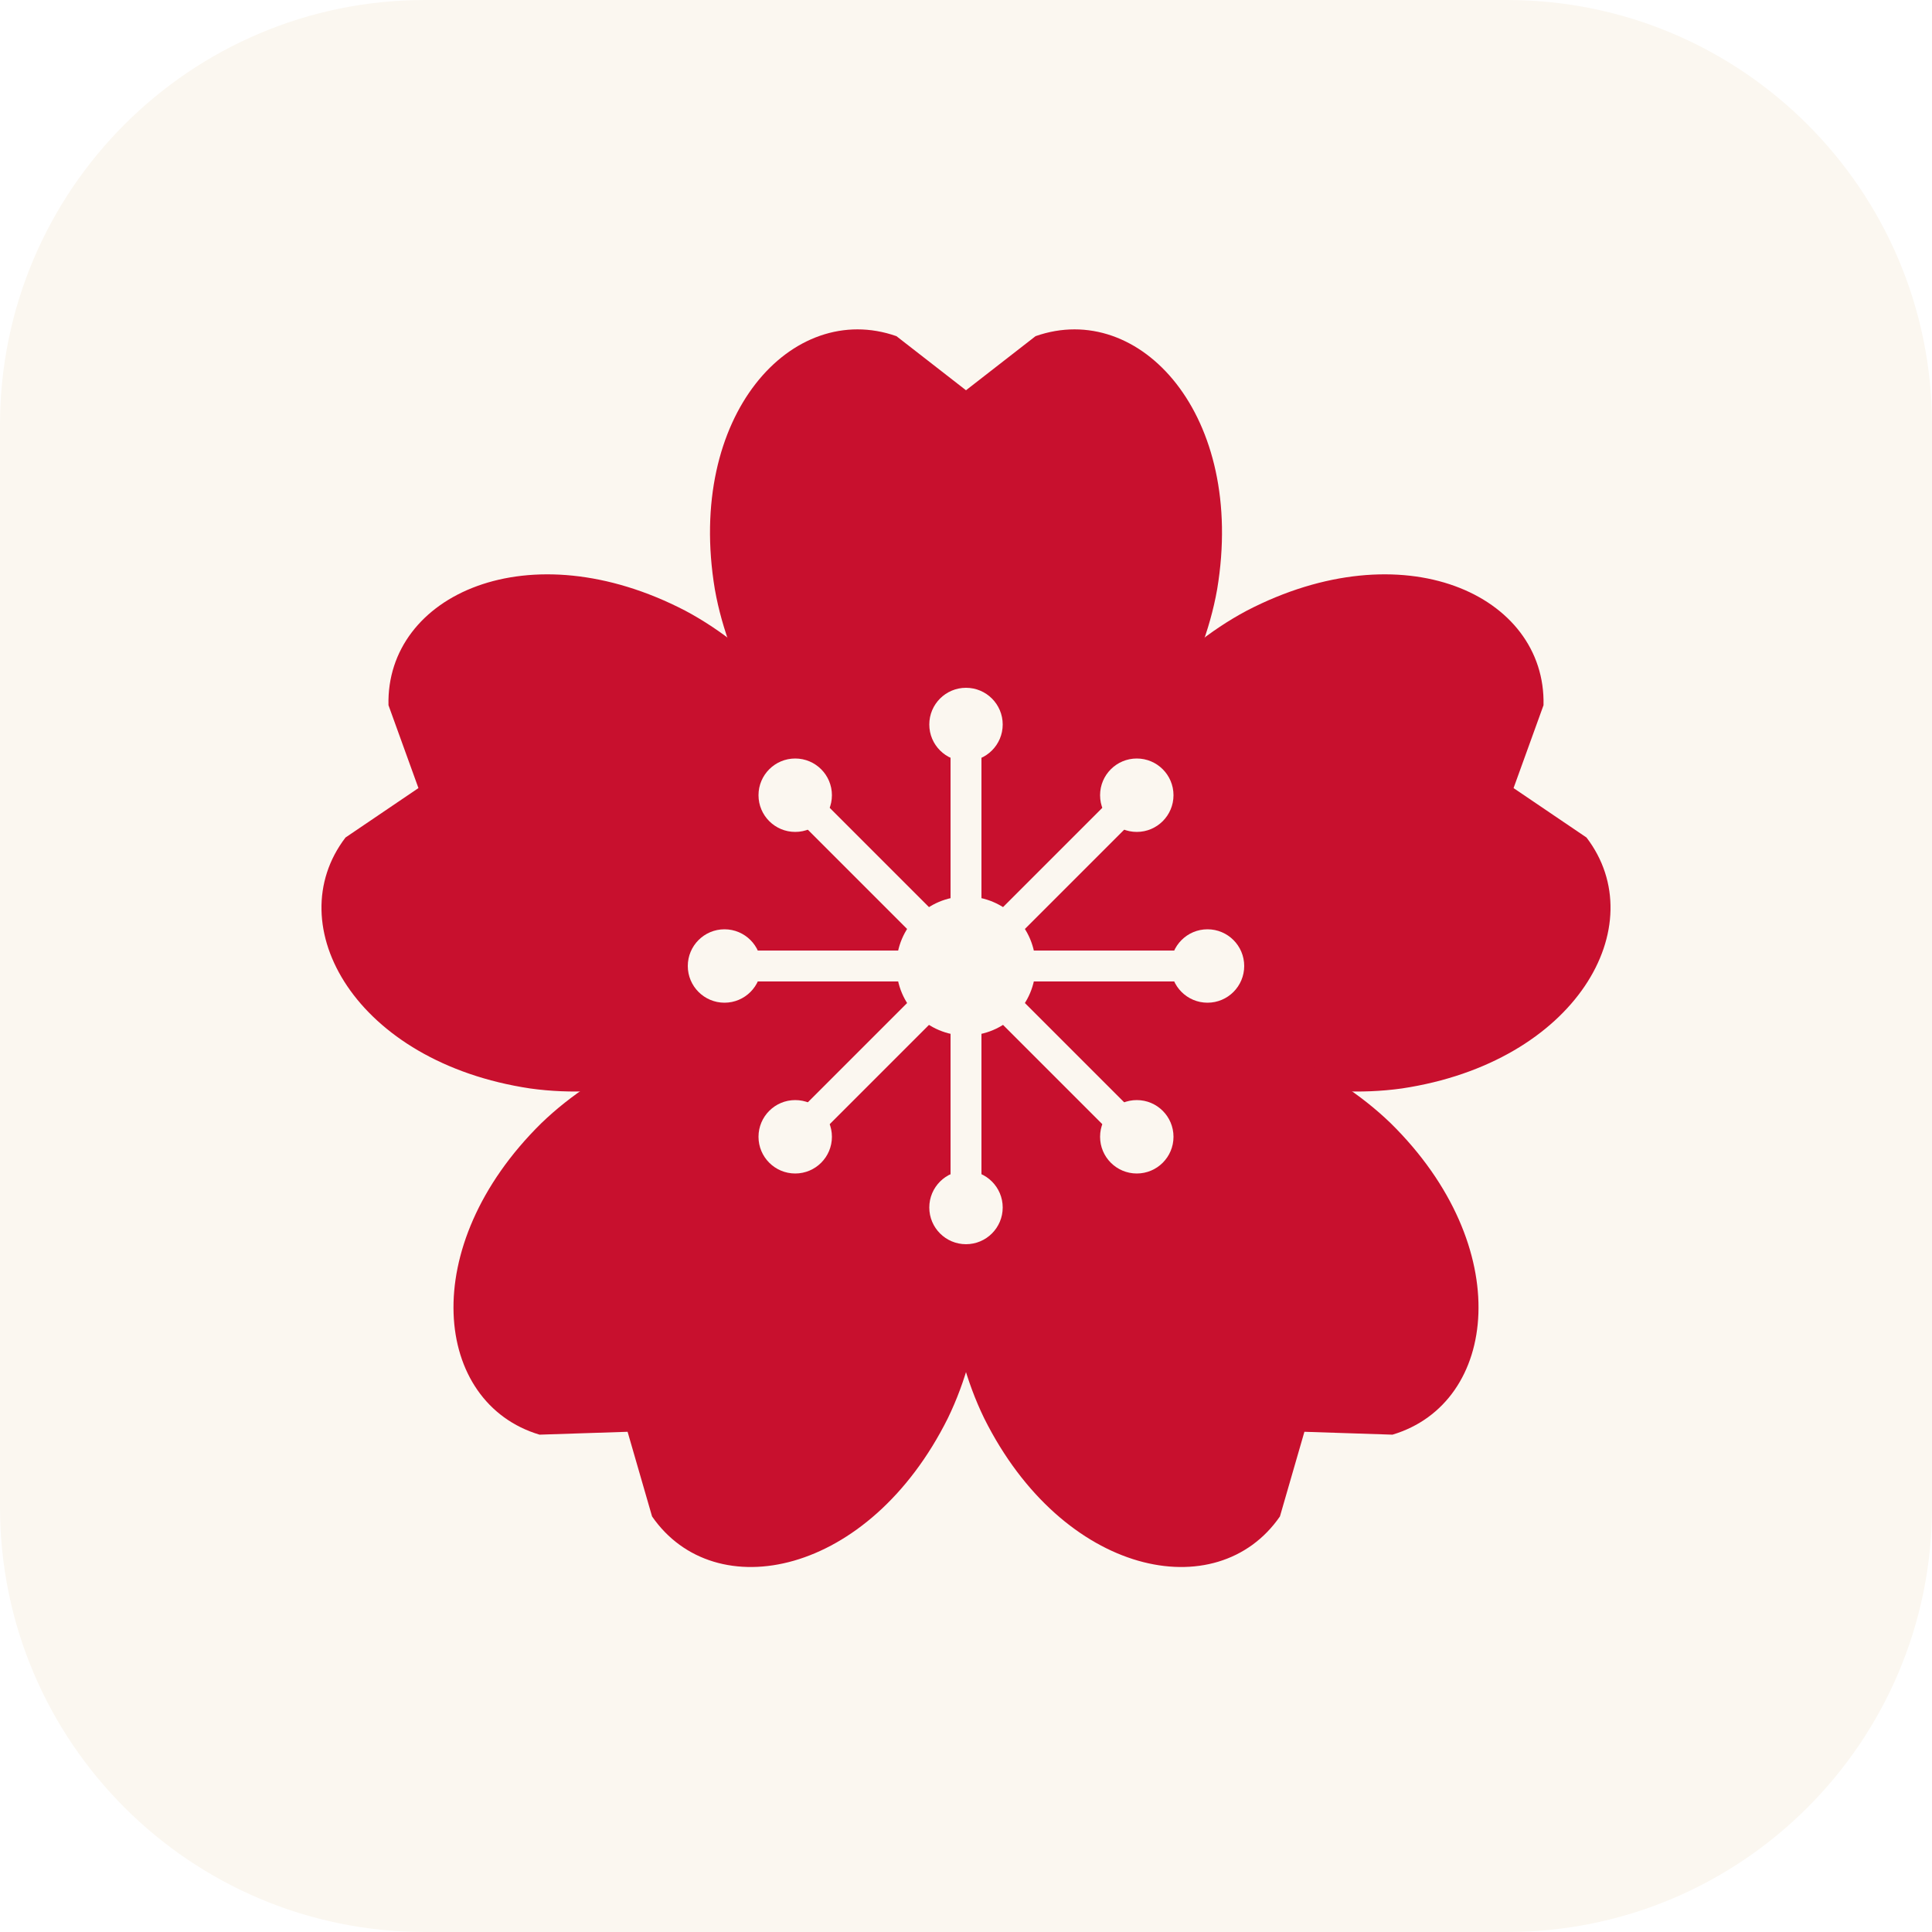
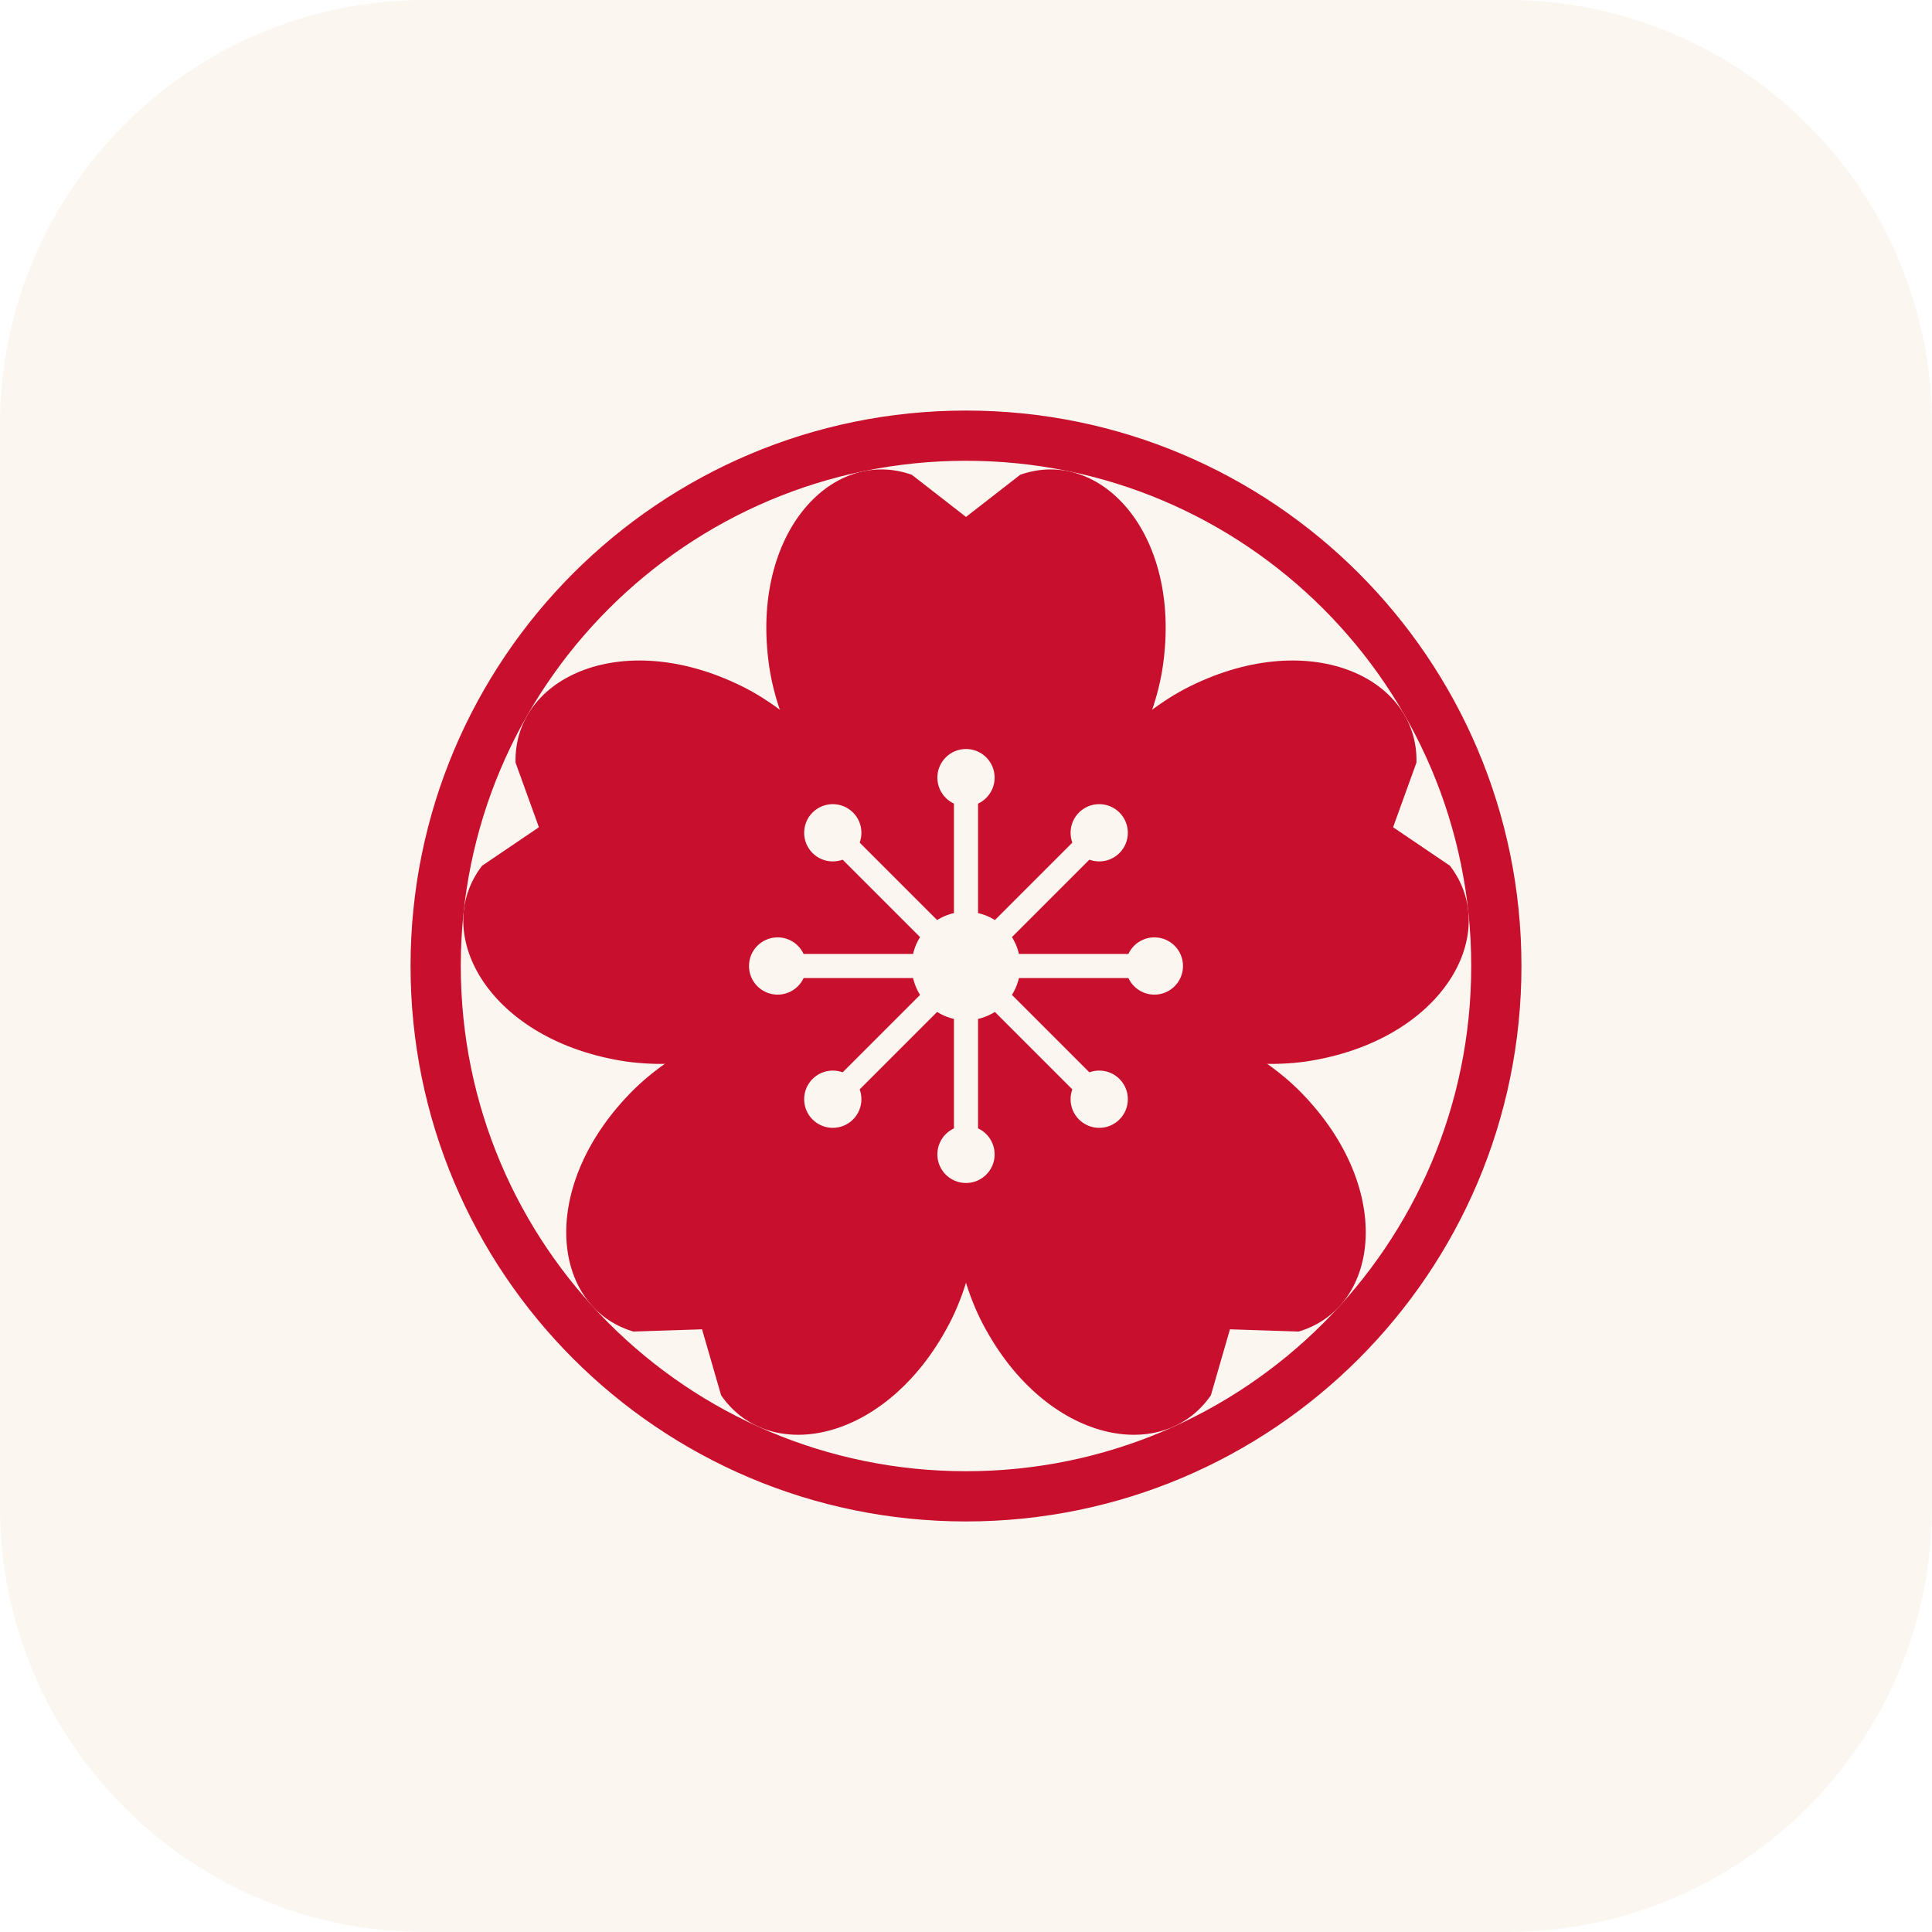
<svg xmlns="http://www.w3.org/2000/svg" viewBox="0 0 100 100">
  <rect width="100" height="100" rx="22" fill="#fbf7f0" />
-   <path d="M50 51 C53 46 61.5 39 63 30.5 C64.5 21.5 59 15.5 53.6 17.4 L50 20.2 L46.4 17.4 C41 15.5 35.5 21.5 37 30.5 C38.5 39 47 46 50 51 Z" fill="#c8102e" transform="rotate(0 50 50) translate(50 50) scale(1.0) translate(-50 -50)" />
-   <path d="M50 51 C53 46 61.5 39 63 30.5 C64.5 21.5 59 15.5 53.6 17.4 L50 20.2 L46.4 17.4 C41 15.5 35.5 21.5 37 30.5 C38.5 39 47 46 50 51 Z" fill="#c8102e" transform="rotate(72 50 50) translate(50 50) scale(1.0) translate(-50 -50)" />
-   <path d="M50 51 C53 46 61.5 39 63 30.5 C64.5 21.5 59 15.5 53.6 17.4 L50 20.2 L46.4 17.4 C41 15.5 35.5 21.5 37 30.5 C38.5 39 47 46 50 51 Z" fill="#c8102e" transform="rotate(144 50 50) translate(50 50) scale(1.0) translate(-50 -50)" />
-   <path d="M50 51 C53 46 61.5 39 63 30.5 C64.5 21.5 59 15.5 53.6 17.4 L50 20.2 L46.4 17.4 C41 15.5 35.5 21.5 37 30.5 C38.5 39 47 46 50 51 Z" fill="#c8102e" transform="rotate(216 50 50) translate(50 50) scale(1.0) translate(-50 -50)" />
-   <path d="M50 51 C53 46 61.5 39 63 30.5 C64.5 21.5 59 15.5 53.6 17.4 L50 20.2 L46.4 17.4 C41 15.5 35.5 21.5 37 30.5 C38.5 39 47 46 50 51 Z" fill="#c8102e" transform="rotate(288 50 50) translate(50 50) scale(1.0) translate(-50 -50)" />
-   <path d="M50 50 L50.00 37.50" stroke="#fbf7f0" stroke-width="1.6" stroke-linecap="round" />
-   <circle cx="50.00" cy="37.50" r="1.9" fill="#fbf7f0" />
-   <path d="M50 50 L58.84 41.16" stroke="#fbf7f0" stroke-width="1.6" stroke-linecap="round" />
-   <circle cx="58.84" cy="41.16" r="1.9" fill="#fbf7f0" />
-   <path d="M50 50 L62.50 50.00" stroke="#fbf7f0" stroke-width="1.6" stroke-linecap="round" />
-   <circle cx="62.50" cy="50.00" r="1.9" fill="#fbf7f0" />
-   <path d="M50 50 L58.84 58.84" stroke="#fbf7f0" stroke-width="1.6" stroke-linecap="round" />
-   <circle cx="58.84" cy="58.84" r="1.9" fill="#fbf7f0" />
-   <path d="M50 50 L50.00 62.50" stroke="#fbf7f0" stroke-width="1.6" stroke-linecap="round" />
-   <circle cx="50.00" cy="62.50" r="1.9" fill="#fbf7f0" />
-   <path d="M50 50 L41.16 58.84" stroke="#fbf7f0" stroke-width="1.6" stroke-linecap="round" />
-   <circle cx="41.16" cy="58.84" r="1.9" fill="#fbf7f0" />
-   <path d="M50 50 L37.50 50.00" stroke="#fbf7f0" stroke-width="1.6" stroke-linecap="round" />
-   <circle cx="37.50" cy="50.00" r="1.9" fill="#fbf7f0" />
-   <path d="M50 50 L41.16 41.16" stroke="#fbf7f0" stroke-width="1.6" stroke-linecap="round" />
-   <circle cx="41.16" cy="41.16" r="1.9" fill="#fbf7f0" />
-   <circle cx="50" cy="50" r="3.6" fill="#fbf7f0" />
+   <circle cx="50" cy="50" r="27.45" fill="none" stroke="#c8102e" stroke-width="2.6" />
+   <g transform="translate(50 50) scale(0.78) translate(-50 -50)">
+     <path d="M50 51 C53 46 61.5 39 63 30.5 C64.5 21.5 59 15.5 53.6 17.4 L50 20.2 L46.4 17.4 C41 15.5 35.5 21.5 37 30.5 C38.5 39 47 46 50 51 Z" fill="#c8102e" transform="rotate(0 50 50) translate(50 50) scale(1.0) translate(-50 -50)" />
+     <path d="M50 51 C53 46 61.5 39 63 30.5 C64.5 21.5 59 15.5 53.6 17.4 L50 20.2 L46.4 17.4 C41 15.5 35.5 21.5 37 30.5 C38.5 39 47 46 50 51 Z" fill="#c8102e" transform="rotate(72 50 50) translate(50 50) scale(1.0) translate(-50 -50)" />
+     <path d="M50 51 C53 46 61.5 39 63 30.5 C64.5 21.5 59 15.5 53.6 17.4 L50 20.2 L46.4 17.4 C41 15.5 35.5 21.5 37 30.5 C38.5 39 47 46 50 51 Z" fill="#c8102e" transform="rotate(144 50 50) translate(50 50) scale(1.0) translate(-50 -50)" />
+     <path d="M50 51 C53 46 61.5 39 63 30.5 C64.5 21.5 59 15.5 53.6 17.4 L50 20.2 L46.4 17.4 C41 15.5 35.5 21.5 37 30.5 C38.5 39 47 46 50 51 Z" fill="#c8102e" transform="rotate(216 50 50) translate(50 50) scale(1.0) translate(-50 -50)" />
+     <path d="M50 51 C53 46 61.5 39 63 30.5 C64.5 21.5 59 15.5 53.6 17.4 L50 20.2 L46.4 17.4 C41 15.5 35.5 21.5 37 30.5 C38.5 39 47 46 50 51 Z" fill="#c8102e" transform="rotate(288 50 50) translate(50 50) scale(1.0) translate(-50 -50)" />
+     <path d="M50 50 L50.00 37.50" stroke="#fbf7f0" stroke-width="1.6" stroke-linecap="round" />
+     <circle cx="50.00" cy="37.50" r="1.9" fill="#fbf7f0" />
+     <path d="M50 50 L58.84 41.16" stroke="#fbf7f0" stroke-width="1.6" stroke-linecap="round" />
+     <circle cx="58.84" cy="41.16" r="1.9" fill="#fbf7f0" />
+     <path d="M50 50 L62.50 50.00" stroke="#fbf7f0" stroke-width="1.6" stroke-linecap="round" />
+     <circle cx="62.50" cy="50.00" r="1.9" fill="#fbf7f0" />
+     <path d="M50 50 L58.84 58.84" stroke="#fbf7f0" stroke-width="1.6" stroke-linecap="round" />
+     <circle cx="58.84" cy="58.84" r="1.9" fill="#fbf7f0" />
+     <path d="M50 50 L50.00 62.50" stroke="#fbf7f0" stroke-width="1.6" stroke-linecap="round" />
+     <circle cx="50.00" cy="62.50" r="1.9" fill="#fbf7f0" />
+     <path d="M50 50 L41.16 58.84" stroke="#fbf7f0" stroke-width="1.6" stroke-linecap="round" />
+     <circle cx="41.16" cy="58.84" r="1.9" fill="#fbf7f0" />
+     <path d="M50 50 L37.50 50.00" stroke="#fbf7f0" stroke-width="1.6" stroke-linecap="round" />
+     <circle cx="37.50" cy="50.00" r="1.9" fill="#fbf7f0" />
+     <path d="M50 50 L41.16 41.16" stroke="#fbf7f0" stroke-width="1.6" stroke-linecap="round" />
+     <circle cx="41.16" cy="41.16" r="1.9" fill="#fbf7f0" />
+     <circle cx="50" cy="50" r="3.6" fill="#fbf7f0" />
+   </g>
</svg>
